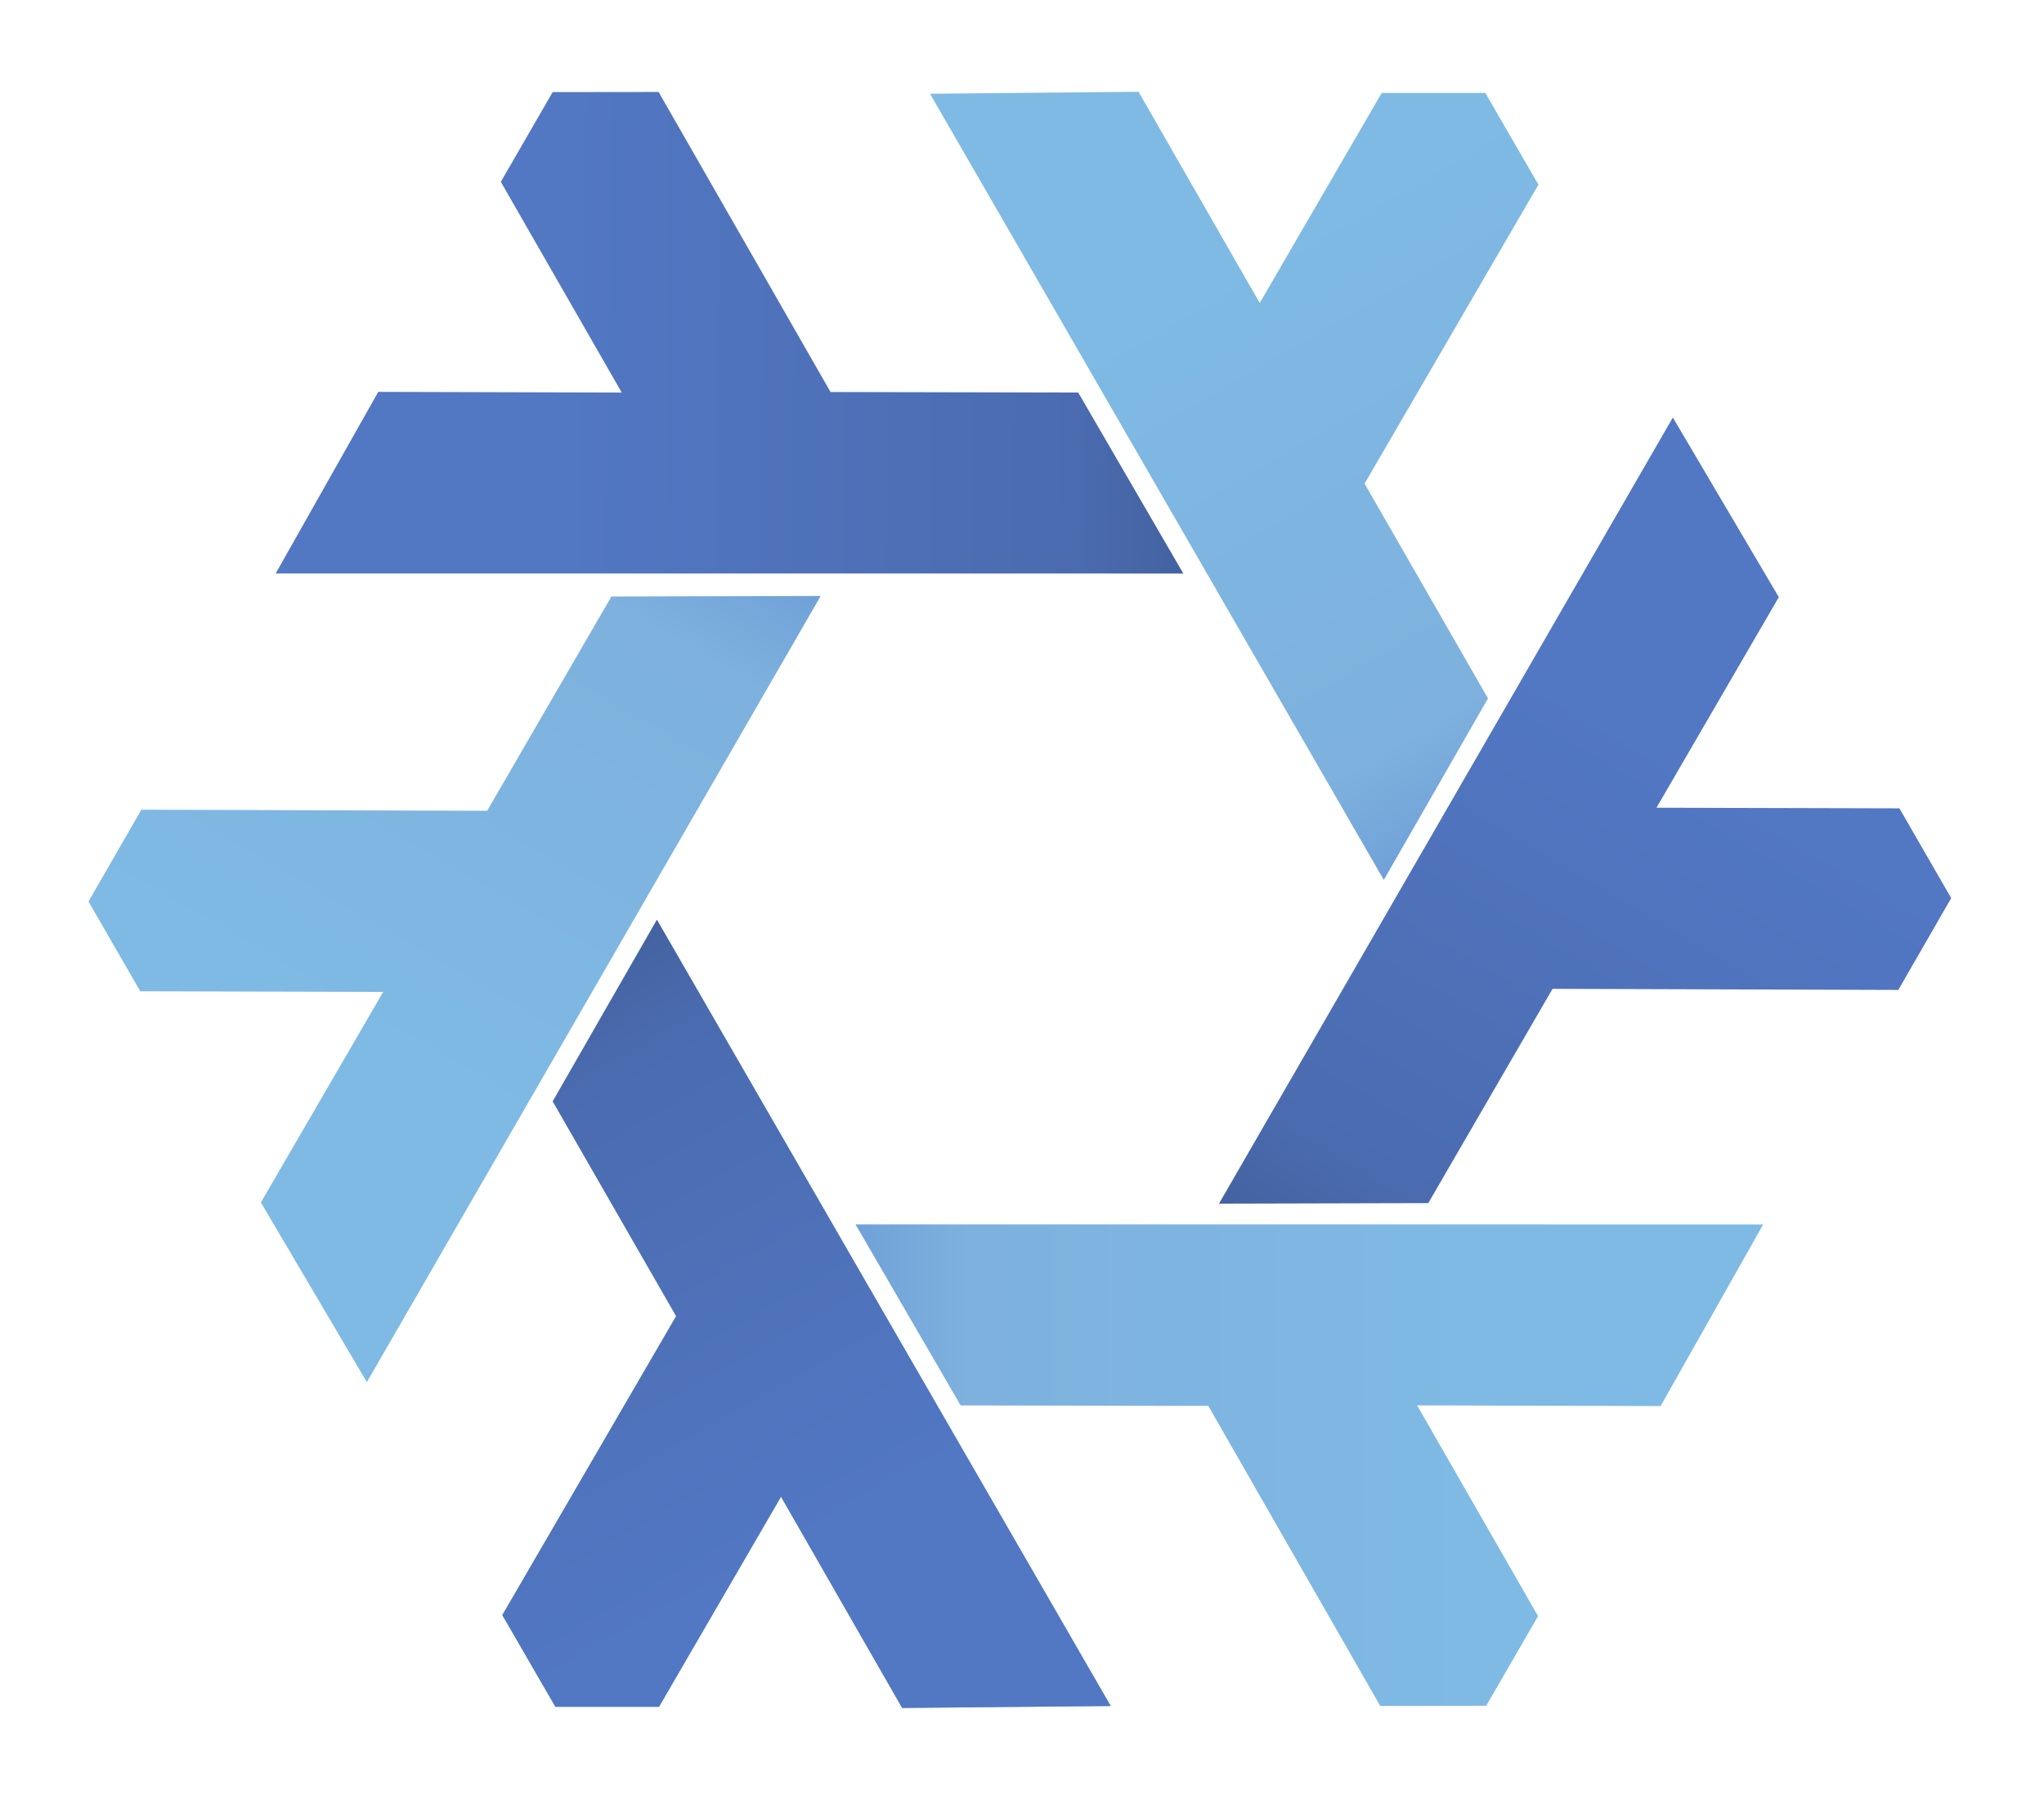
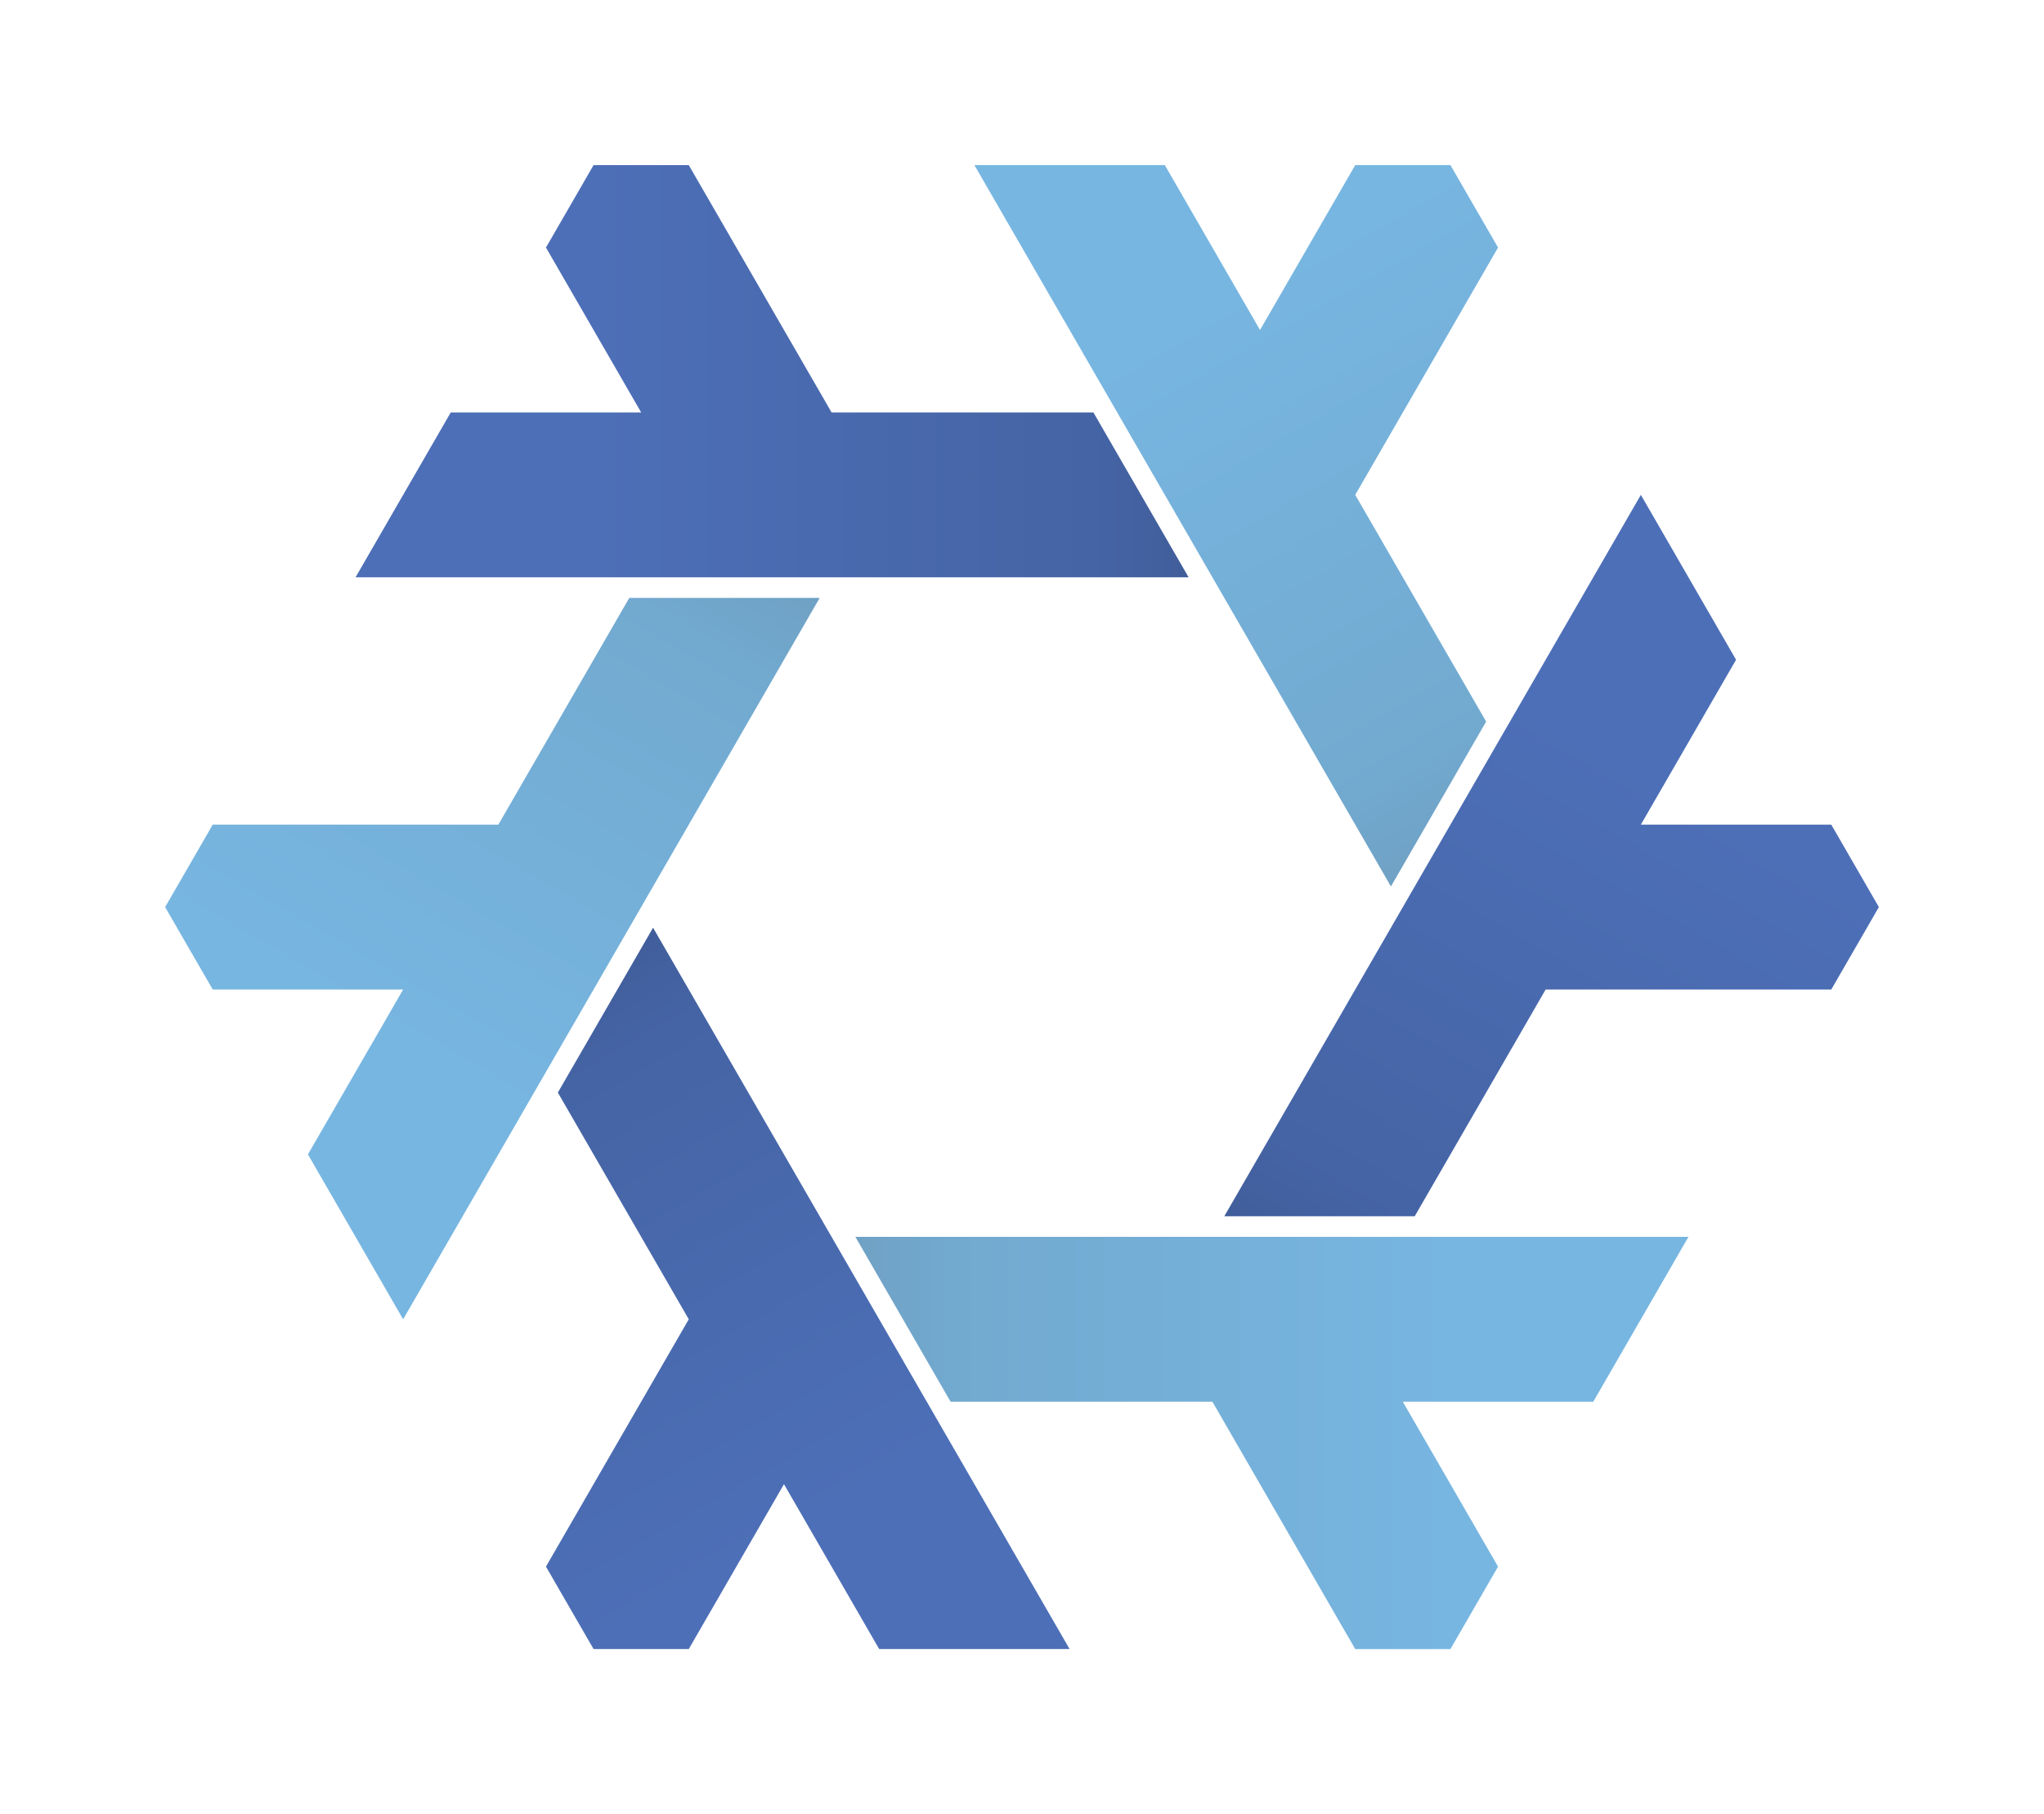
- <svg xmlns="http://www.w3.org/2000/svg" xmlns:xlink="http://www.w3.org/1999/xlink" width="587.11" height="516.604" viewBox="0 0 550.416 484.317">
+ <svg xmlns="http://www.w3.org/2000/svg" width="587" height="521" viewBox="0 0 587 521" fill="none">
+   <path d="M160.207 313.811L187.549 266.453L307.17 473.646H252.486L225.144 426.288L197.802 473.646H170.46L156.789 449.967L197.802 378.929L160.207 313.811Z" fill="url(#paint0_linear_2383_3)" />
+   <path d="M180.713 171.737L235.397 171.737L115.776 378.93L88.434 331.571L115.776 284.213L61.092 284.213L47.421 260.534L61.092 236.854L143.118 236.854L180.713 171.737Z" fill="url(#paint1_linear_2383_3)" />
+   <path d="M314.007 118.46L341.349 165.819L102.105 165.819L129.448 118.46L184.132 118.46L156.79 71.102L170.461 47.423L197.803 47.423L238.816 118.46L314.007 118.46Z" fill="url(#paint2_linear_2383_3)" />
+   <path d="M426.793 207.255L399.451 254.613L279.83 47.42L334.514 47.42L361.856 94.779L389.198 47.42H416.54L430.211 71.1L389.198 142.137L426.793 207.255Z" fill="url(#paint3_linear_2383_3)" />
+   <path d="M406.287 349.33L351.603 349.33L471.224 142.137L498.566 189.495L471.224 236.854L525.908 236.854L539.579 260.533L525.908 284.212L443.882 284.212L406.287 349.33Z" fill="url(#paint4_linear_2383_3)" />
+   <path d="M272.993 402.61L245.651 355.252L484.895 355.252L457.552 402.61L402.868 402.61L430.21 449.968L416.539 473.647L389.197 473.647L348.184 402.61L272.993 402.61Z" fill="url(#paint5_linear_2383_3)" />
  <defs>
-     <linearGradient id="a">
-       <stop offset="0" style="stop-color:#699ad7;stop-opacity:1" />
-       <stop offset=".243" style="stop-color:#7eb1dd;stop-opacity:1" />
-       <stop offset="1" style="stop-color:#7ebae4;stop-opacity:1" />
+     <linearGradient id="paint0_linear_2383_3" x1="156.789" y1="260.533" x2="252.488" y2="426.287" gradientUnits="userSpaceOnUse">
+       <stop stop-color="#3E5993" />
+       <stop offset="0.25" stop-color="#4564A5" />
+       <stop offset="1" stop-color="#4D6FB7" />
    </linearGradient>
-     <linearGradient id="b">
-       <stop offset="0" style="stop-color:#415e9a;stop-opacity:1" />
-       <stop offset=".232" style="stop-color:#4a6baf;stop-opacity:1" />
-       <stop offset="1" style="stop-color:#5277c3;stop-opacity:1" />
+     <linearGradient id="paint1_linear_2383_3" x1="225.144" y1="142.138" x2="129.445" y2="307.891" gradientUnits="userSpaceOnUse">
+       <stop stop-color="#6D9BBC" />
+       <stop offset="0.25" stop-color="#72A9CF" />
+       <stop offset="1" stop-color="#77B6E1" />
    </linearGradient>
-     <linearGradient xlink:href="#a" id="c" x1="200.597" x2="290.087" y1="351.411" y2="506.188" gradientTransform="translate(70.65 -1055.151)" gradientUnits="userSpaceOnUse" />
-     <linearGradient xlink:href="#b" id="e" x1="-584.199" x2="-496.297" y1="782.336" y2="937.714" gradientTransform="translate(864.696 -1491.34)" gradientUnits="userSpaceOnUse" />
+     <linearGradient id="paint2_linear_2383_3" x1="361.855" y1="142.14" x2="170.461" y2="142.14" gradientUnits="userSpaceOnUse">
+       <stop stop-color="#3E5993" />
+       <stop offset="0.25" stop-color="#4564A5" />
+       <stop offset="1" stop-color="#4D6FB7" />
+     </linearGradient>
+     <linearGradient id="paint3_linear_2383_3" x1="430.211" y1="260.533" x2="334.512" y2="94.78" gradientUnits="userSpaceOnUse">
+       <stop stop-color="#6D9BBC" />
+       <stop offset="0.25" stop-color="#72A9CF" />
+       <stop offset="1" stop-color="#77B6E1" />
+     </linearGradient>
+     <linearGradient id="paint4_linear_2383_3" x1="361.856" y1="378.929" x2="457.555" y2="213.175" gradientUnits="userSpaceOnUse">
+       <stop stop-color="#3E5993" />
+       <stop offset="0.25" stop-color="#4564A5" />
+       <stop offset="1" stop-color="#4D6FB7" />
+     </linearGradient>
+     <linearGradient id="paint5_linear_2383_3" x1="225.145" y1="378.931" x2="416.539" y2="378.931" gradientUnits="userSpaceOnUse">
+       <stop stop-color="#6D9BBC" />
+       <stop offset="0.25" stop-color="#72A9CF" />
+       <stop offset="1" stop-color="#77B6E1" />
+     </linearGradient>
  </defs>
-   <g style="display:inline;opacity:1" transform="translate(-132.651 958.04)">
-     <path id="d" d="m309.549-710.388 122.197 211.675-56.157.527-32.624-56.87-32.856 56.566-27.903-.011-14.29-24.69 46.81-80.49-33.23-57.826z" style="opacity:1;fill:url(#c);fill-opacity:1;fill-rule:evenodd;stroke:none;stroke-width:3;stroke-linecap:butt;stroke-linejoin:round;stroke-miterlimit:4;stroke-dasharray:none;stroke-opacity:1" />
-     <use xlink:href="#d" width="100%" height="100%" transform="rotate(60 407.112 -715.787)" />
-     <use xlink:href="#d" width="100%" height="100%" transform="rotate(-60 407.312 -715.7)" />
-     <use xlink:href="#d" width="100%" height="100%" transform="rotate(180 407.419 -715.756)" />
-     <path id="f" d="m309.549-710.388 122.197 211.675-56.157.527-32.624-56.87-32.856 56.566-27.903-.011-14.29-24.69 46.81-80.49-33.23-57.826z" style="color:#000;clip-rule:nonzero;display:inline;overflow:visible;visibility:visible;opacity:1;isolation:auto;mix-blend-mode:normal;color-interpolation:sRGB;color-interpolation-filters:linearRGB;solid-color:#000;solid-opacity:1;fill:url(#e);fill-opacity:1;fill-rule:evenodd;stroke:none;stroke-width:3;stroke-linecap:butt;stroke-linejoin:round;stroke-miterlimit:4;stroke-dasharray:none;stroke-dashoffset:0;stroke-opacity:1;color-rendering:auto;image-rendering:auto;shape-rendering:auto;text-rendering:auto;enable-background:accumulate" />
-     <use xlink:href="#f" width="100%" height="100%" style="display:inline" transform="rotate(120 407.34 -716.084)" />
-     <use xlink:href="#f" width="100%" height="100%" style="display:inline" transform="rotate(-120 407.288 -715.87)" />
-   </g>
</svg>
